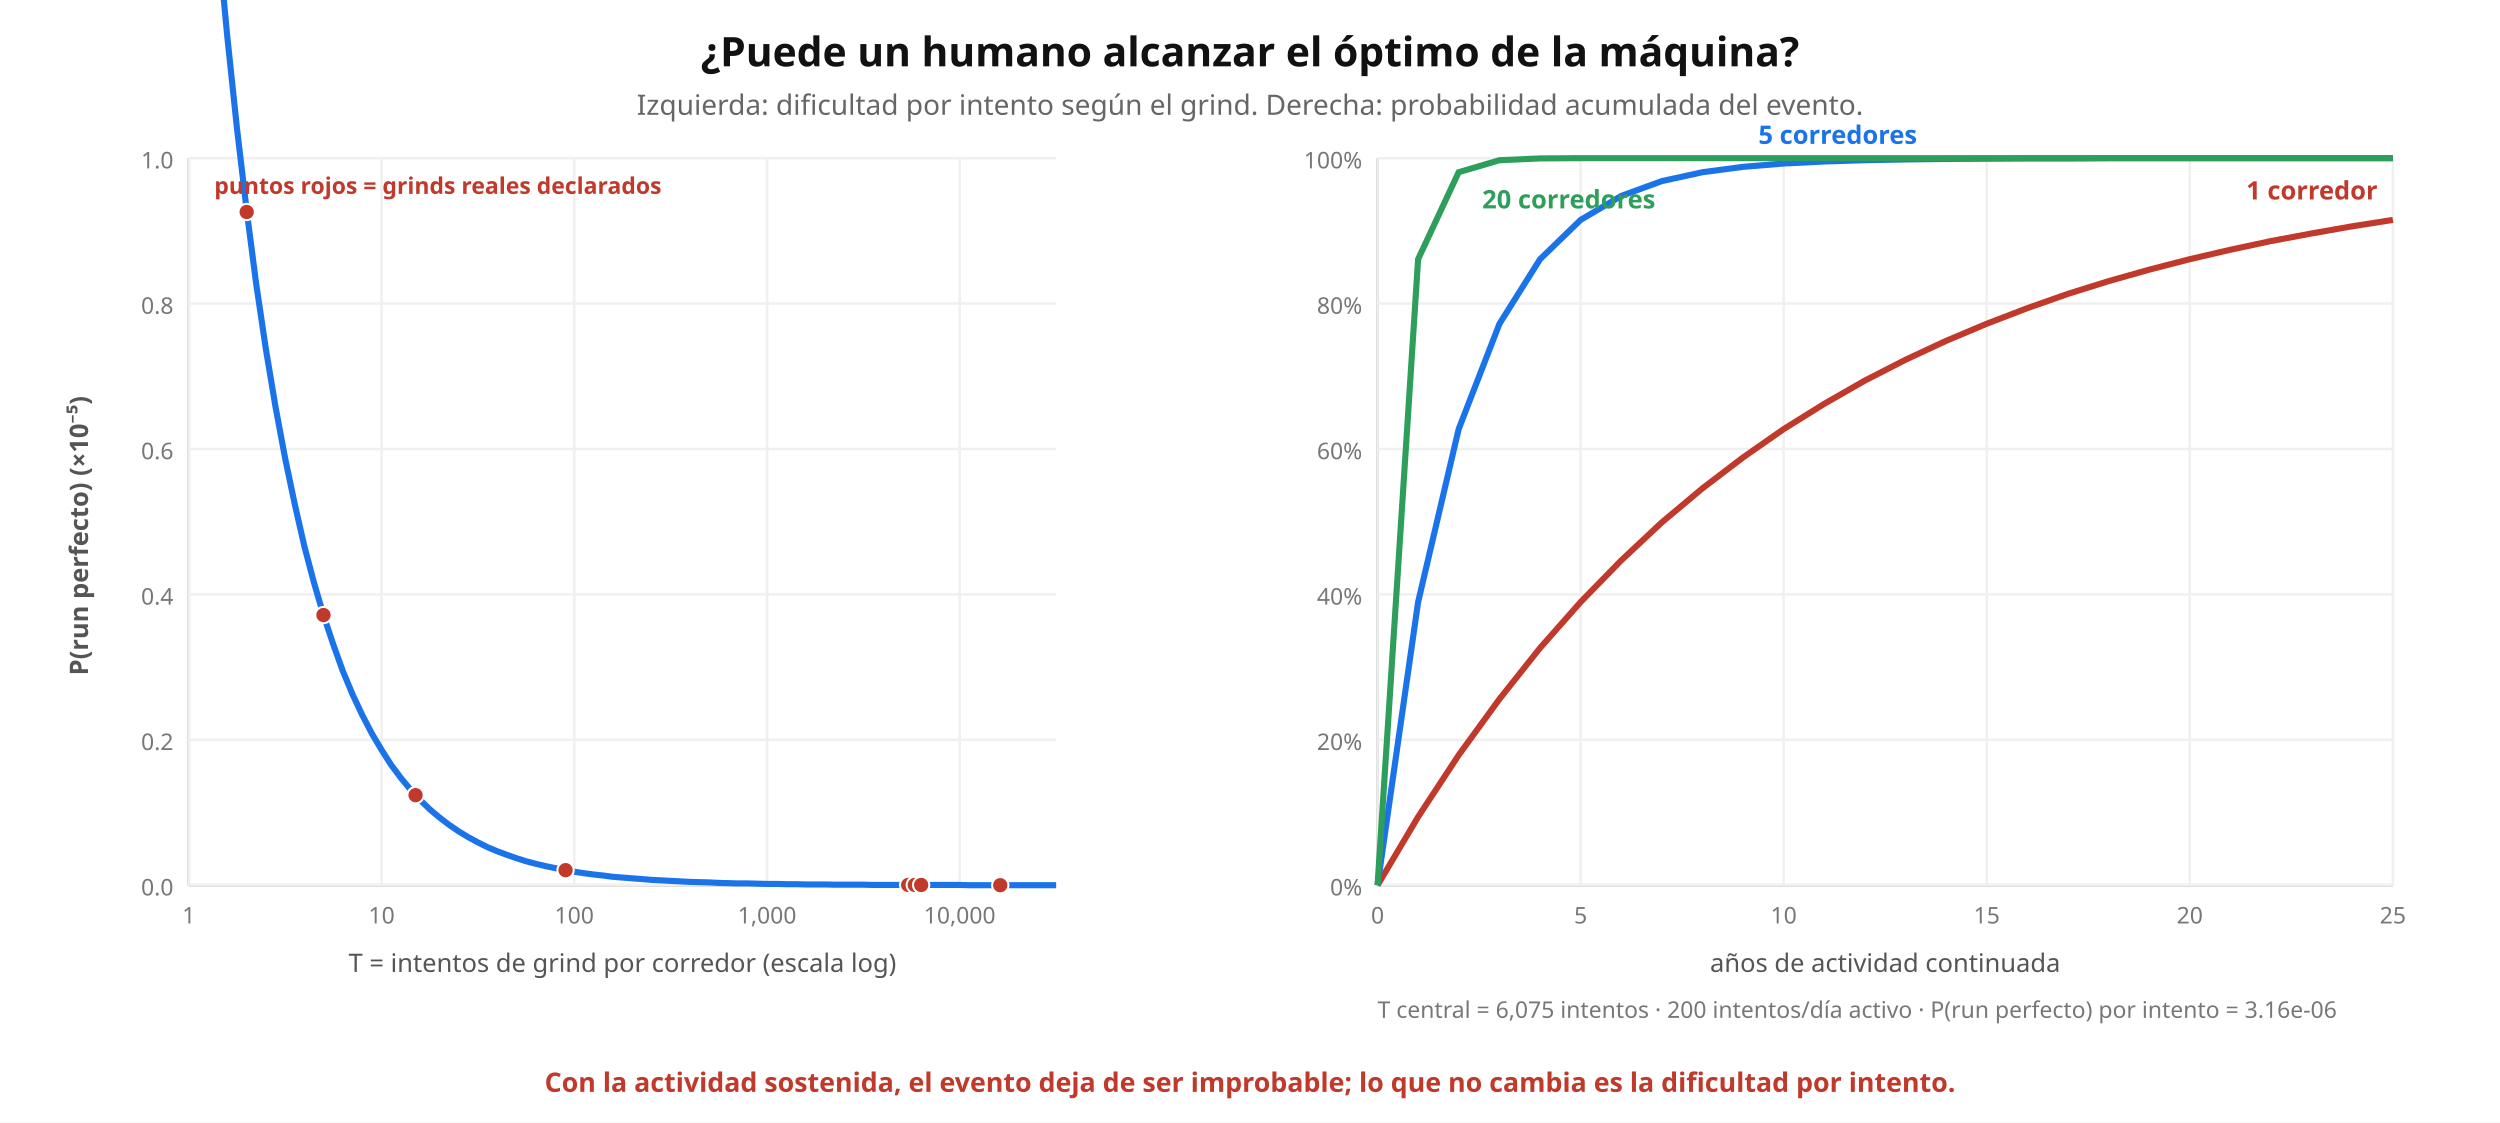
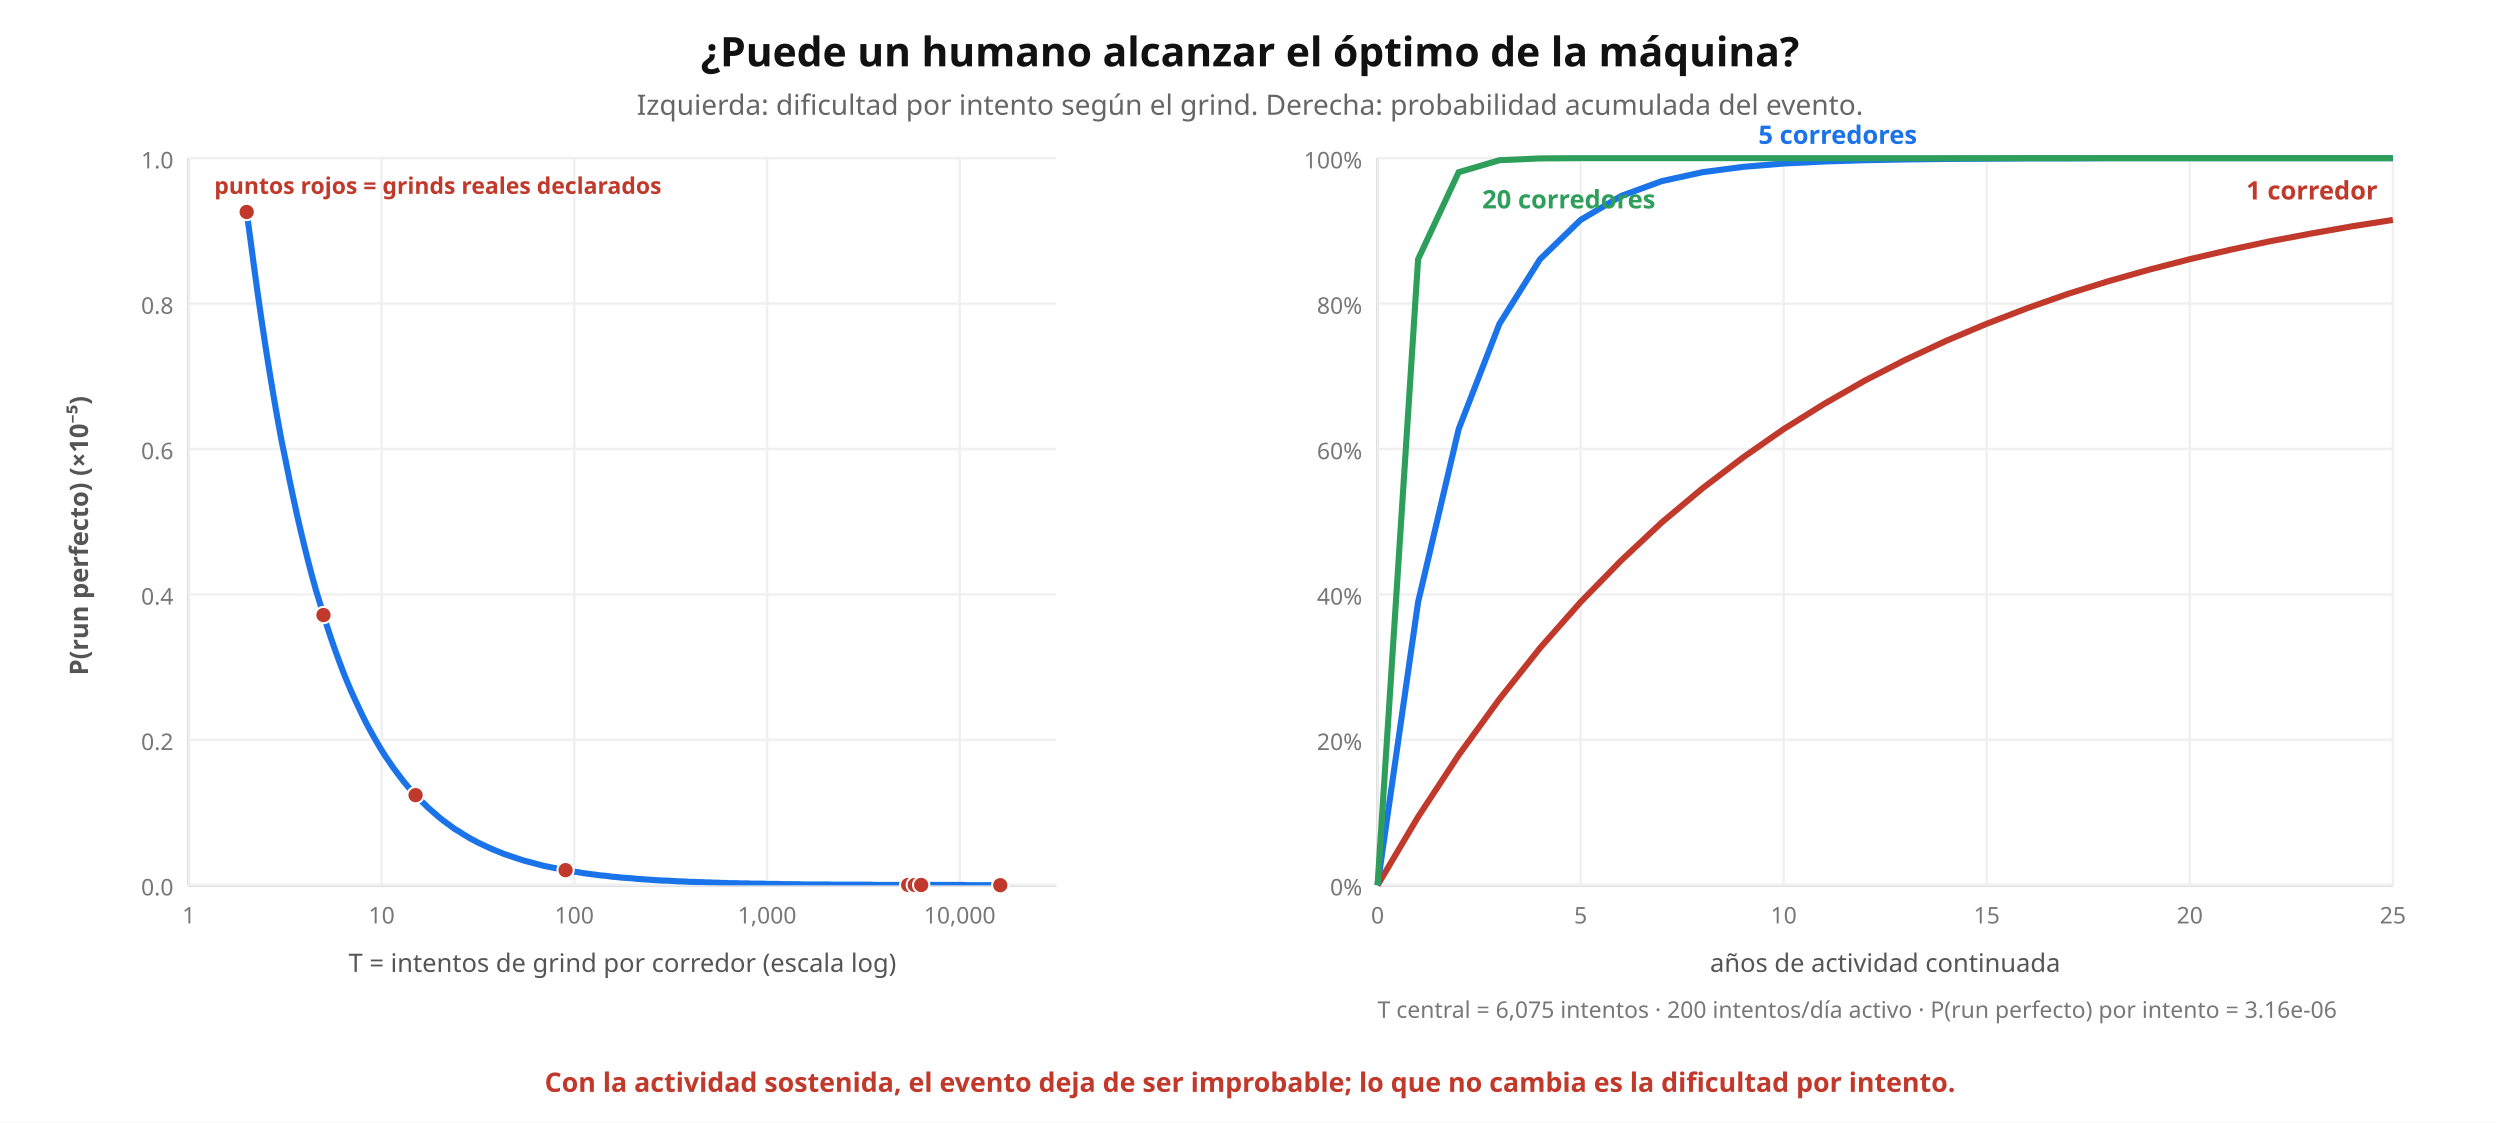
<svg xmlns="http://www.w3.org/2000/svg" viewBox="0 0 980 440" width="980" height="440" font-family="system-ui,sans-serif">
  <rect width="980" height="440" fill="white" />
  <text x="490.0" y="26.0" font-size="16" fill="#111" text-anchor="middle" font-weight="600">¿Puede un humano alcanzar el óptimo de la máquina?</text>
  <text x="490.0" y="45.0" font-size="11" fill="#666" text-anchor="middle" font-weight="normal">Izquierda: dificultad por intento según el grind. Derecha: probabilidad acumulada del evento.</text>
  <line x1="74.0" y1="62.0" x2="74.0" y2="347.0" stroke="#999" stroke-width="1" />
  <line x1="74.0" y1="347.0" x2="414.0" y2="347.0" stroke="#999" stroke-width="1" />
  <line x1="74.0" y1="347.0" x2="414.0" y2="347.0" stroke="#f0f0f0" stroke-width="1" />
  <text x="68.0" y="351.0" font-size="9" fill="#777" text-anchor="end" font-weight="normal">0.0</text>
  <line x1="74.0" y1="290.0" x2="414.0" y2="290.0" stroke="#f0f0f0" stroke-width="1" />
  <text x="68.0" y="294.0" font-size="9" fill="#777" text-anchor="end" font-weight="normal">0.2</text>
  <line x1="74.0" y1="233.0" x2="414.0" y2="233.0" stroke="#f0f0f0" stroke-width="1" />
  <text x="68.0" y="237.0" font-size="9" fill="#777" text-anchor="end" font-weight="normal">0.4</text>
  <line x1="74.0" y1="176.0" x2="414.0" y2="176.0" stroke="#f0f0f0" stroke-width="1" />
  <text x="68.0" y="180.0" font-size="9" fill="#777" text-anchor="end" font-weight="normal">0.6</text>
  <line x1="74.0" y1="119.0" x2="414.0" y2="119.0" stroke="#f0f0f0" stroke-width="1" />
  <text x="68.0" y="123.0" font-size="9" fill="#777" text-anchor="end" font-weight="normal">0.8</text>
  <line x1="74.0" y1="62.0" x2="414.0" y2="62.0" stroke="#f0f0f0" stroke-width="1" />
  <text x="68.0" y="66.0" font-size="9" fill="#777" text-anchor="end" font-weight="normal">1.0</text>
  <line x1="74.0" y1="62.0" x2="74.0" y2="347.0" stroke="#f0f0f0" stroke-width="1" />
  <text x="74.0" y="362.0" font-size="9" fill="#777" text-anchor="middle" font-weight="normal">1</text>
  <line x1="149.6" y1="62.0" x2="149.6" y2="347.0" stroke="#f0f0f0" stroke-width="1" />
  <text x="149.6" y="362.0" font-size="9" fill="#777" text-anchor="middle" font-weight="normal">10</text>
  <line x1="225.1" y1="62.0" x2="225.1" y2="347.0" stroke="#f0f0f0" stroke-width="1" />
  <text x="225.1" y="362.0" font-size="9" fill="#777" text-anchor="middle" font-weight="normal">100</text>
  <line x1="300.7" y1="62.0" x2="300.7" y2="347.0" stroke="#f0f0f0" stroke-width="1" />
  <text x="300.7" y="362.0" font-size="9" fill="#777" text-anchor="middle" font-weight="normal">1,000</text>
  <line x1="376.2" y1="62.0" x2="376.2" y2="347.0" stroke="#f0f0f0" stroke-width="1" />
  <text x="376.2" y="362.0" font-size="9" fill="#777" text-anchor="middle" font-weight="normal">10,000</text>
  <text x="244.0" y="381.0" font-size="10" fill="#555" text-anchor="middle" font-weight="normal">T = intentos de grind por corredor (escala log)</text>
  <text transform="rotate(-90 34 204)" x="28.0" y="204.5" font-size="10" fill="#555" text-anchor="middle" font-weight="600">P(run perfecto)  (×10⁻⁵)</text>
-   <polyline points="74.0,-178.2 77.8,-121.6 81.6,-71.0 85.3,-25.9 89.1,14.4 92.9,50.4 96.7,82.5 100.4,111.1 104.2,136.7 108.0,159.5 111.8,179.8 115.6,197.9 119.3,214.1 123.1,228.5 126.9,241.4 130.7,252.8 134.4,263.1 138.2,272.2 142.0,280.3 145.8,287.6 149.6,294.0 153.3,299.8 157.1,304.9 160.9,309.5 164.7,313.6 168.4,317.2 172.2,320.4 176.0,323.3 179.8,325.9 183.6,328.2 187.3,330.2 191.1,332.1 194.9,333.7 198.7,335.1 202.4,336.4 206.2,337.6 210.0,338.6 213.8,339.5 217.6,340.3 221.3,341.0 225.1,341.7 228.9,342.3 232.7,342.8 236.4,343.2 240.2,343.7 244.0,344.0 247.8,344.3 251.6,344.6 255.3,344.9 259.1,345.1 262.9,345.3 266.7,345.5 270.4,345.7 274.2,345.8 278.0,345.9 281.8,346.1 285.6,346.2 289.3,346.3 293.1,346.3 296.9,346.4 300.7,346.5 304.4,346.5 308.2,346.6 312.0,346.6 315.8,346.7 319.6,346.7 323.3,346.7 327.1,346.8 330.9,346.8 334.7,346.8 338.4,346.8 342.2,346.9 346.0,346.9 349.8,346.9 353.6,346.9 357.3,346.9 361.1,346.9 364.9,346.9 368.7,346.9 372.4,346.9 376.2,346.9 380.0,347.0 383.8,347.0 387.6,347.0 391.3,347.0 395.1,347.0 398.9,347.0 402.7,347.0 406.4,347.0 410.2,347.0 414.0,347.0" fill="none" stroke="#1a73e8" stroke-width="2.4" />
+   <defs>
+     <linearGradient id="g_izq" x1="0" y1="0" x2="0" y2="1">
+       <stop offset="0%" stop-color="white" stop-opacity="0" />
+       <stop offset="6%" stop-color="white" stop-opacity="1" />
+     </linearGradient>
+     <linearGradient id="g_der" x1="0" y1="0" x2="1" y2="0">
+       <stop offset="0%" stop-color="white" stop-opacity="1" />
+       <stop offset="94%" stop-color="white" stop-opacity="1" />
+       <stop offset="100%" stop-color="white" stop-opacity="0" />
+     </linearGradient>
+     <mask id="mascara_curva">
+       <rect x="74" y="62" width="340" height="285" fill="url(#g_der)" />
+       <rect x="74" y="62" width="340" height="285" fill="url(#g_izq)" />
+     </mask>
+   </defs>
+   <polyline points="96.7,83.1 98.3,94.9 99.8,106.2 101.3,117.0 102.8,127.3 104.3,137.2 105.8,146.6 107.3,155.6 108.8,164.2 110.3,172.4 111.9,180.2 113.4,187.7 114.9,194.8 116.4,201.7 117.9,208.2 119.4,214.4 120.9,220.4 122.4,226.1 123.9,231.5 125.5,236.7 127.0,241.6 128.5,246.4 130.0,250.9 131.5,255.2 133.0,259.3 134.5,263.3 136.0,267.0 137.5,270.6 139.1,274.1 140.6,277.3 142.1,280.5 143.6,283.5 145.1,286.3 146.6,289.0 148.1,291.6 149.6,294.1 151.1,296.5 152.7,298.8 154.2,301.0 155.7,303.0 157.2,305.0 158.7,306.9 160.2,308.7 161.7,310.4 163.2,312.1 164.7,313.6 166.3,315.1 167.8,316.6 169.3,317.9 170.8,319.2 172.3,320.5 173.8,321.7 175.3,322.8 176.8,323.9 178.3,325.0 179.9,325.9 181.4,326.9 182.9,327.8 184.4,328.7 185.9,329.5 187.4,330.3 188.9,331.0 190.4,331.7 191.9,332.4 193.5,333.1 195.0,333.7 196.5,334.3 198.0,334.9 199.5,335.4 201.0,335.9 202.5,336.4 204.0,336.9 205.5,337.4 207.1,337.8 208.6,338.2 210.1,338.6 211.6,339.0 213.1,339.4 214.6,339.7 216.1,340.0 217.6,340.3 219.1,340.6 220.7,340.9 222.2,341.2 223.7,341.5 225.2,341.7 226.7,341.9 228.2,342.2 229.7,342.4 231.2,342.6 232.7,342.8 234.3,343.0 235.8,343.2 237.3,343.3 238.8,343.5 240.3,343.7 241.8,343.8 243.3,344.0 244.8,344.1 246.3,344.2 247.9,344.3 249.4,344.5 250.9,344.6 252.4,344.7 253.9,344.8 255.4,344.9 256.9,345.0 258.4,345.1 259.9,345.2 261.5,345.2 263.0,345.3 264.5,345.4 266.0,345.5 267.5,345.5 269.0,345.6 270.5,345.7 272.0,345.7 273.5,345.8 275.1,345.8 276.6,345.9 278.1,345.9 279.6,346.0 281.1,346.0 282.6,346.1 284.1,346.1 285.6,346.2 287.1,346.2 288.7,346.2 290.2,346.3 291.7,346.3 293.2,346.3 294.7,346.4 296.2,346.4 297.7,346.4 299.2,346.4 300.7,346.5 302.3,346.5 303.8,346.5 305.3,346.5 306.8,346.6 308.3,346.6 309.8,346.6 311.3,346.6 312.8,346.6 314.3,346.7 315.9,346.7 317.4,346.7 318.9,346.7 320.4,346.7 321.9,346.7 323.4,346.7 324.9,346.7 326.4,346.8 327.9,346.8 329.5,346.8 331.0,346.8 332.5,346.8 334.0,346.8 335.5,346.8 337.0,346.8 338.5,346.8 340.0,346.8 341.5,346.8 343.1,346.9 344.6,346.9 346.1,346.9 347.6,346.9 349.1,346.9 350.6,346.9 352.1,346.9 353.6,346.9 355.1,346.9 356.7,346.9 358.2,346.9 359.7,346.9 361.2,346.9 362.7,346.9 364.2,346.9 365.7,346.9 367.2,346.9 368.7,346.9 370.3,346.9 371.8,346.9 373.3,346.9 374.8,346.9 376.3,346.9 377.8,346.9 379.3,347.0 380.8,347.0 382.3,347.0 383.9,347.0 385.4,347.0 386.9,347.0 388.4,347.0 389.9,347.0 391.4,347.0" fill="none" stroke="#1a73e8" stroke-width="2.4" mask="url(#mascara_curva)" />
  <circle cx="96.7" cy="83.1" r="3.2" fill="#c0392b" stroke="white" stroke-width="0.8" />
  <circle cx="126.8" cy="241.1" r="3.2" fill="#c0392b" stroke="white" stroke-width="0.8" />
  <circle cx="162.9" cy="311.7" r="3.2" fill="#c0392b" stroke="white" stroke-width="0.8" />
  <circle cx="221.7" cy="341.1" r="3.2" fill="#c0392b" stroke="white" stroke-width="0.8" />
  <circle cx="356.0" cy="346.9" r="3.2" fill="#c0392b" stroke="white" stroke-width="0.8" />
  <circle cx="358.6" cy="346.9" r="3.2" fill="#c0392b" stroke="white" stroke-width="0.8" />
  <circle cx="361.1" cy="346.9" r="3.2" fill="#c0392b" stroke="white" stroke-width="0.8" />
  <circle cx="392.1" cy="347.0" r="3.2" fill="#c0392b" stroke="white" stroke-width="0.8" />
  <text x="84.0" y="76.0" font-size="9" fill="#c0392b" text-anchor="start" font-weight="600">puntos rojos = grinds reales declarados</text>
  <line x1="540.0" y1="62.0" x2="540.0" y2="347.0" stroke="#999" stroke-width="1" />
  <line x1="540.0" y1="347.0" x2="938.0" y2="347.0" stroke="#999" stroke-width="1" />
  <line x1="540.0" y1="347.0" x2="938.0" y2="347.0" stroke="#f0f0f0" stroke-width="1" />
  <text x="534.0" y="351.0" font-size="9" fill="#777" text-anchor="end" font-weight="normal">0%</text>
  <line x1="540.0" y1="290.0" x2="938.0" y2="290.0" stroke="#f0f0f0" stroke-width="1" />
  <text x="534.0" y="294.0" font-size="9" fill="#777" text-anchor="end" font-weight="normal">20%</text>
  <line x1="540.0" y1="233.0" x2="938.0" y2="233.0" stroke="#f0f0f0" stroke-width="1" />
  <text x="534.0" y="237.0" font-size="9" fill="#777" text-anchor="end" font-weight="normal">40%</text>
  <line x1="540.0" y1="176.0" x2="938.0" y2="176.0" stroke="#f0f0f0" stroke-width="1" />
  <text x="534.0" y="180.0" font-size="9" fill="#777" text-anchor="end" font-weight="normal">60%</text>
  <line x1="540.0" y1="119.0" x2="938.0" y2="119.0" stroke="#f0f0f0" stroke-width="1" />
  <text x="534.0" y="123.0" font-size="9" fill="#777" text-anchor="end" font-weight="normal">80%</text>
  <line x1="540.0" y1="62.0" x2="938.0" y2="62.0" stroke="#f0f0f0" stroke-width="1" />
  <text x="534.0" y="66.0" font-size="9" fill="#777" text-anchor="end" font-weight="normal">100%</text>
  <line x1="540.0" y1="62.0" x2="540.0" y2="347.0" stroke="#f0f0f0" stroke-width="1" />
  <text x="540.0" y="362.0" font-size="9" fill="#777" text-anchor="middle" font-weight="normal">0</text>
  <line x1="619.6" y1="62.0" x2="619.6" y2="347.0" stroke="#f0f0f0" stroke-width="1" />
  <text x="619.6" y="362.0" font-size="9" fill="#777" text-anchor="middle" font-weight="normal">5</text>
  <line x1="699.2" y1="62.0" x2="699.2" y2="347.0" stroke="#f0f0f0" stroke-width="1" />
  <text x="699.2" y="362.0" font-size="9" fill="#777" text-anchor="middle" font-weight="normal">10</text>
  <line x1="778.8" y1="62.0" x2="778.8" y2="347.0" stroke="#f0f0f0" stroke-width="1" />
  <text x="778.8" y="362.0" font-size="9" fill="#777" text-anchor="middle" font-weight="normal">15</text>
  <line x1="858.4" y1="62.0" x2="858.4" y2="347.0" stroke="#f0f0f0" stroke-width="1" />
  <text x="858.4" y="362.0" font-size="9" fill="#777" text-anchor="middle" font-weight="normal">20</text>
  <line x1="938.0" y1="62.0" x2="938.0" y2="347.0" stroke="#f0f0f0" stroke-width="1" />
  <text x="938.0" y="362.0" font-size="9" fill="#777" text-anchor="middle" font-weight="normal">25</text>
  <text x="739.0" y="381.0" font-size="10" fill="#555" text-anchor="middle" font-weight="normal">años de actividad continuada</text>
  <text transform="rotate(-90 14 204)" x="494.0" y="204.5" font-size="10" fill="#555" text-anchor="middle" font-weight="600">P(al menos uno lo logra)</text>
  <polyline points="540.0,347.0 555.9,320.2 571.8,296.0 587.8,274.0 603.7,254.0 619.6,236.0 635.5,219.7 651.4,204.8 667.4,191.4 683.3,179.3 699.2,168.2 715.1,158.3 731.0,149.2 747.0,141.0 762.9,133.6 778.8,126.9 794.7,120.8 810.6,115.2 826.6,110.2 842.5,105.7 858.4,101.6 874.3,97.9 890.2,94.5 906.2,91.5 922.1,88.7 938.0,86.2" fill="none" stroke="#c0392b" stroke-width="2.4" />
  <polyline points="540.0,347.0 555.9,236.0 571.8,168.2 587.8,126.9 603.7,101.6 619.6,86.2 635.5,76.8 651.4,71.0 667.4,67.5 683.3,65.4 699.2,64.1 715.1,63.3 731.0,62.8 747.0,62.5 762.9,62.3 778.8,62.2 794.7,62.1 810.6,62.1 826.6,62.0 842.5,62.0 858.4,62.0 874.3,62.0 890.2,62.0 906.2,62.0 922.1,62.0 938.0,62.0" fill="none" stroke="#1a73e8" stroke-width="2.4" />
  <polyline points="540.0,347.0 555.9,101.6 571.8,67.5 587.8,62.8 603.7,62.1 619.6,62.0 635.5,62.0 651.4,62.0 667.4,62.0 683.3,62.0 699.2,62.0 715.1,62.0 731.0,62.0 747.0,62.0 762.9,62.0 778.8,62.0 794.7,62.0 810.6,62.0 826.6,62.0 842.5,62.0 858.4,62.0 874.3,62.0 890.2,62.0 906.2,62.0 922.1,62.0 938.0,62.0" fill="none" stroke="#2e9e5b" stroke-width="2.4" />
  <text x="932.0" y="78.2" font-size="10" fill="#c0392b" text-anchor="end" font-weight="700">1 corredor</text>
  <text x="689.3" y="56.4" font-size="10" fill="#1a73e8" text-anchor="start" font-weight="700">5 corredores</text>
  <text x="581.0" y="81.7" font-size="10" fill="#2e9e5b" text-anchor="start" font-weight="700">20 corredores</text>
  <text x="540.0" y="399.0" font-size="9" fill="#777" text-anchor="start" font-weight="normal">T central = 6,075 intentos · 200 intentos/día activo · P(run perfecto) por intento = 3.16e-06</text>
  <text x="490.0" y="428.0" font-size="10.5" fill="#c0392b" text-anchor="middle" font-weight="600">Con la actividad sostenida, el evento deja de ser improbable; lo que no cambia es la dificultad por intento.</text>
</svg>
